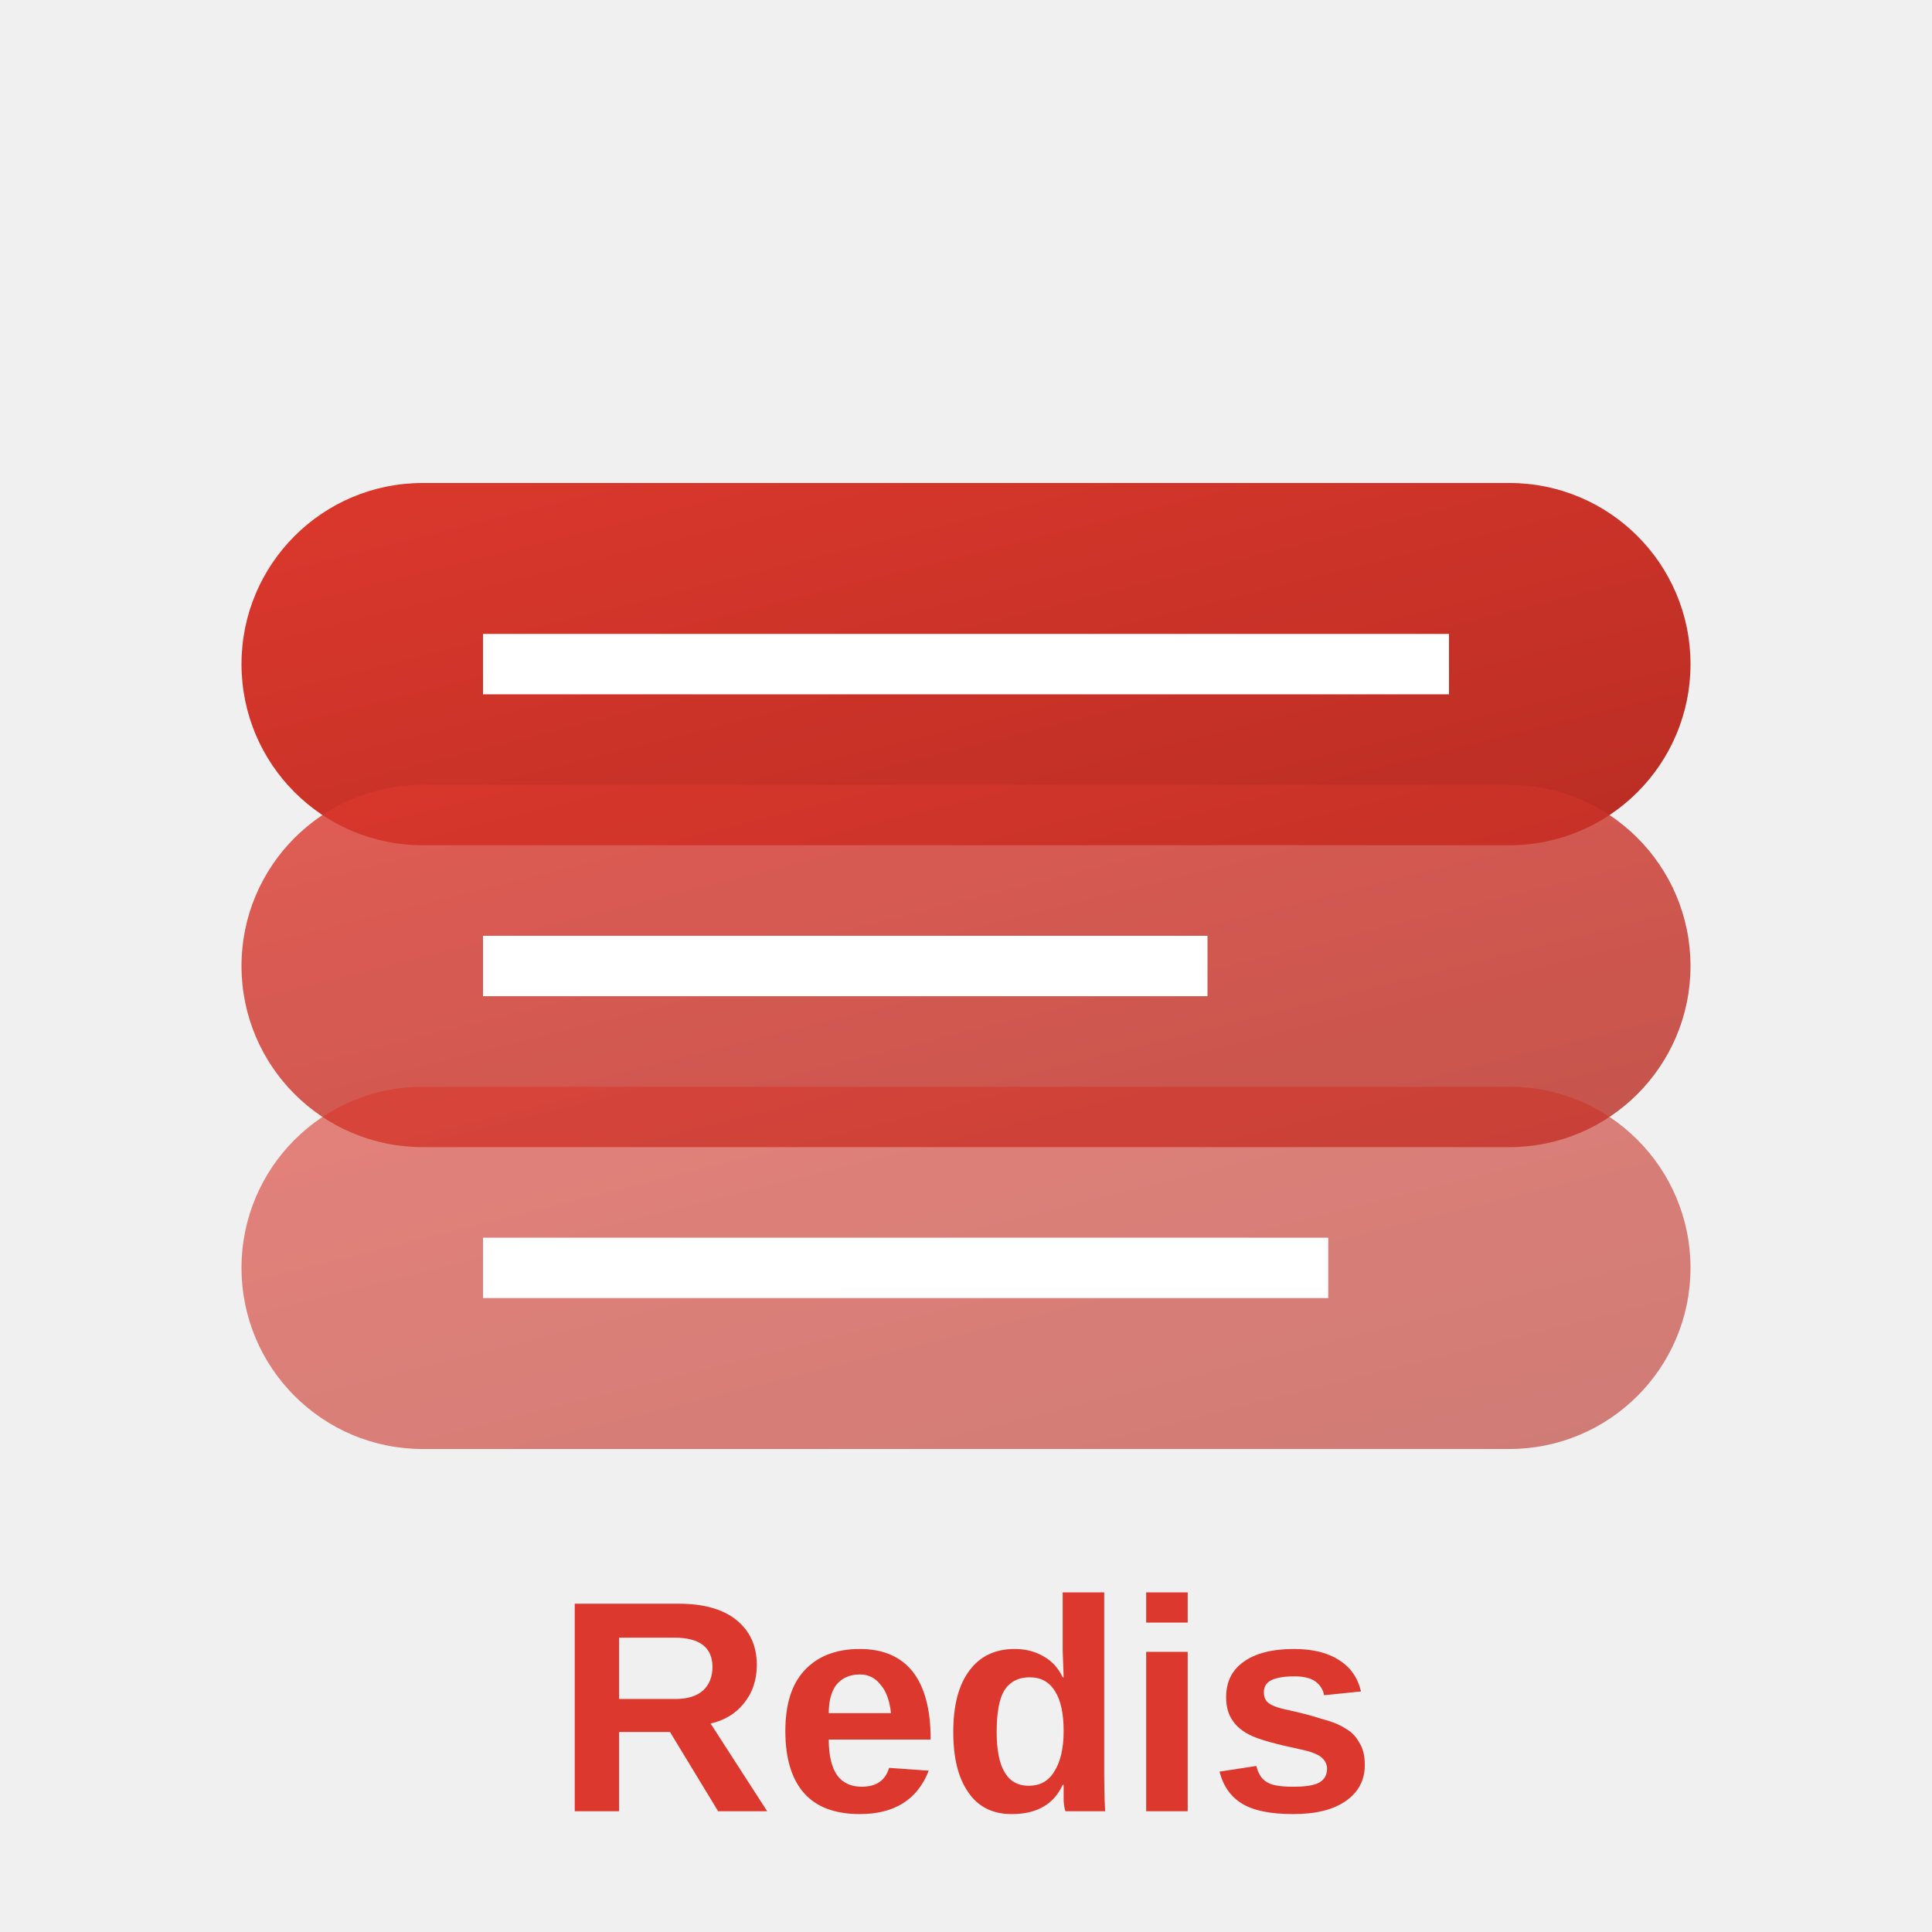
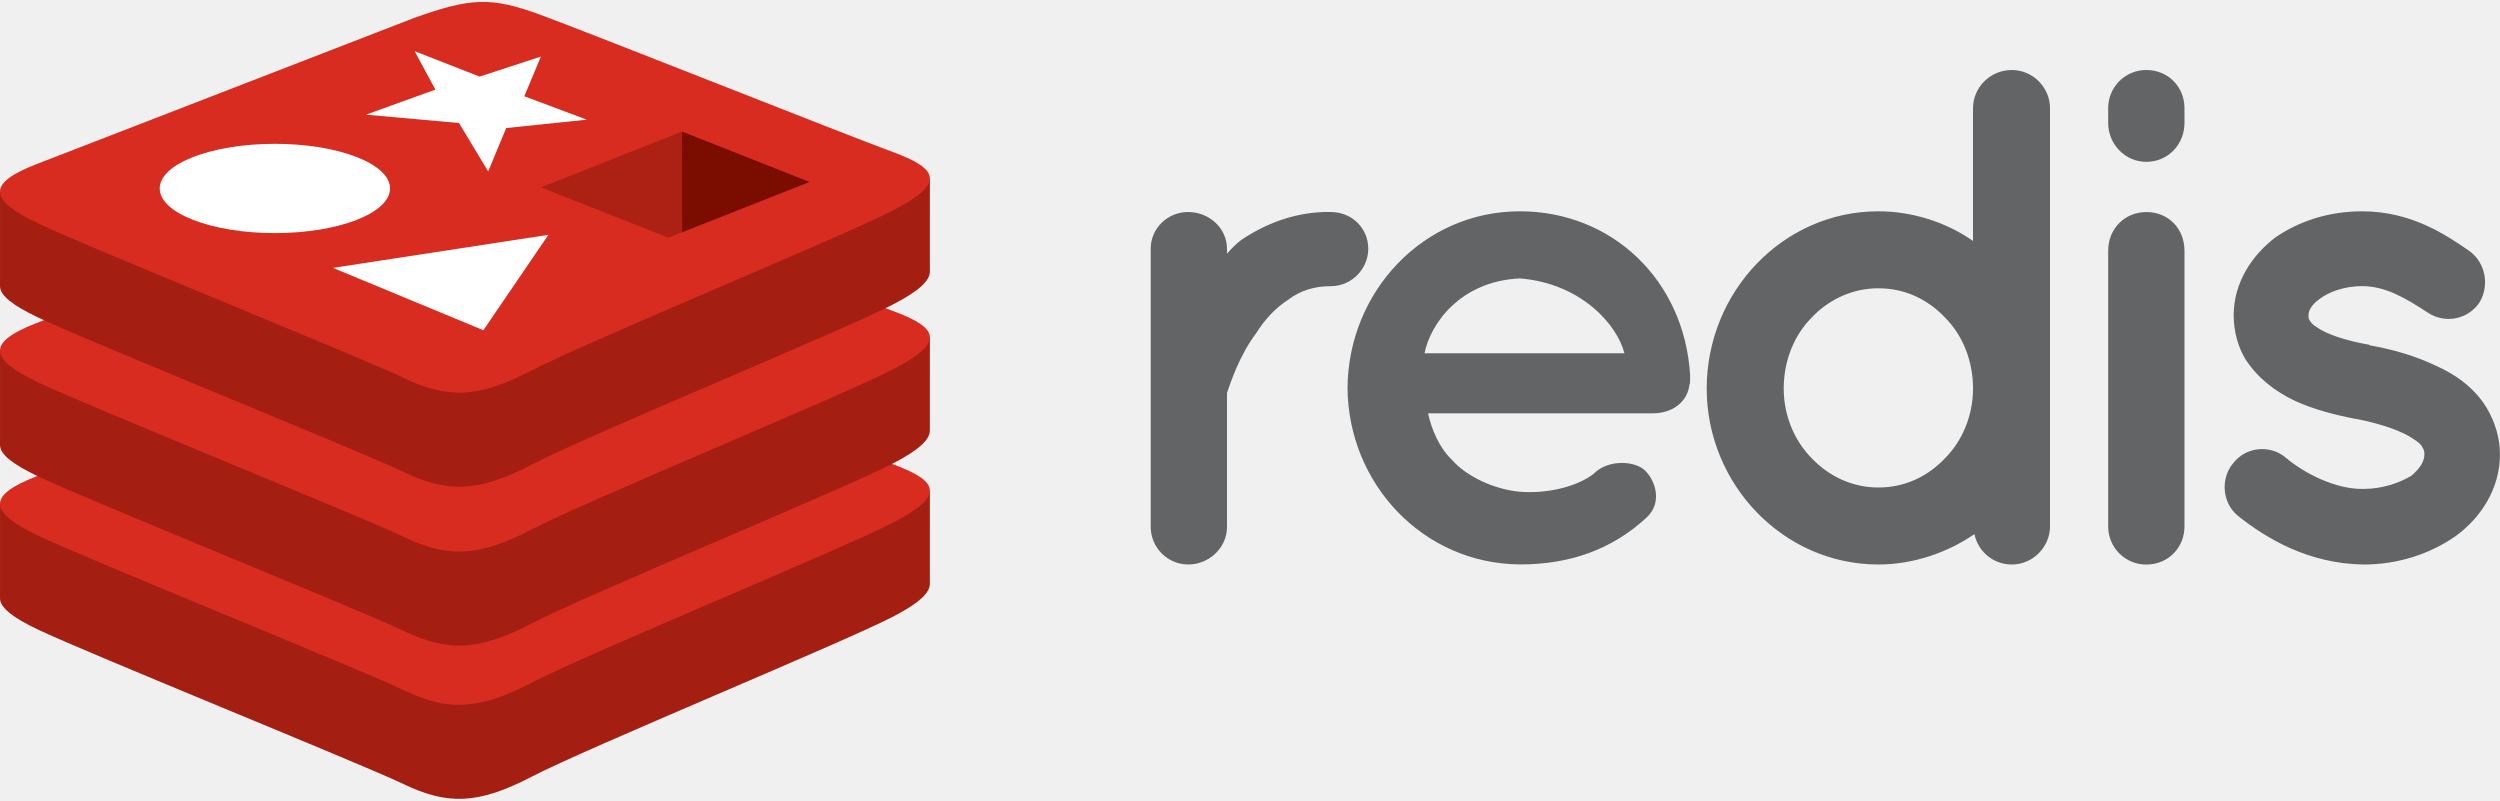
- <svg xmlns="http://www.w3.org/2000/svg" width="32" height="32" viewBox="0 0 32 32">
-   <defs>
-     <linearGradient id="redis-red" x1="0%" y1="0%" x2="100%" y2="100%">
-       <stop offset="0%" stop-color="#DC382D" />
-       <stop offset="100%" stop-color="#B92D23" />
-     </linearGradient>
-   </defs>
-   <rect x="4" y="8" width="24" height="6" rx="3" fill="url(#redis-red)" />
-   <rect x="4" y="13" width="24" height="6" rx="3" fill="url(#redis-red)" opacity="0.8" />
-   <rect x="4" y="18" width="24" height="6" rx="3" fill="url(#redis-red)" opacity="0.6" />
-   <path stroke="white" stroke-width="1" fill="none" d="M8 11h16M8 16h12M8 21h14" />
-   <text x="16" y="30" text-anchor="middle" font-family="Arial, sans-serif" font-size="5" font-weight="bold" fill="#DC382D">Redis</text>
+ <svg xmlns="http://www.w3.org/2000/svg" width="256" height="82" viewBox="0 0 256 81.609">
+   <g transform="matrix(.559738 0 0 .559738 -95.89753 -127.1237)">
+     <path d="M421.64 272.268c0 3.62-2.973 6.85-6.85 6.85-2.973 0-5.557.776-7.754 2.456-2.455 1.552-4.394 3.748-5.944 6.203-3.102 4.136-4.65 9.046-5.298 10.854v24.554c0 3.748-3.23 6.85-7.107 6.85a6.9 6.9 0 0 1-6.85-6.85V272.27c0-3.748 3.1-6.72 6.85-6.72 3.877 0 7.107 2.973 7.107 6.72v.905c.775-.905 1.8-1.938 2.714-2.585 4.265-2.842 9.82-5.17 16.282-5.04 3.877 0 6.85 2.973 6.85 6.72zm-3.794 25.458c.13-17.575 13.828-32.307 31.53-32.307 16.8 0 30.1 12.535 31.145 29.98v.646c0 .26 0 .904-.13 1.163-.4 3.102-3.102 5.17-6.72 5.17h-41.094c.646 2.973 2.067 6.332 4.394 8.53 2.714 3.102 7.883 5.426 12.405 5.814 4.652.387 10.2-.775 13.44-3.23 2.713-2.844 8.012-2.455 9.692-.4 1.68 1.8 2.972 5.688 0 8.4-6.333 5.814-13.957 8.53-23.133 8.53-17.702-.127-31.4-14.73-31.53-32.305zm14.086-6.332h36.57c-1.292-5.17-7.883-12.793-19.126-13.698-10.983.516-16.4 8.4-17.445 13.698zm114.43 31.66c0 3.748-3.102 6.98-6.98 6.98-3.5 0-6.202-2.455-6.85-5.557-4.9 3.36-11.113 5.557-17.575 5.557-17.445 0-31.402-14.732-31.402-32.178 0-17.705 13.957-32.437 31.402-32.437 6.333 0 12.535 2.067 17.316 5.427v-24.294c0-3.748 3.102-6.98 7.107-6.98 3.877 0 6.98 3.23 6.98 6.98v76.503zm-31.402-43.55c-4.652 0-8.917 1.938-12.146 5.298-3.23 3.23-5.17 7.882-5.17 13.052 0 4.9 1.938 9.562 5.17 12.793 3.23 3.36 7.494 5.3 12.146 5.3 4.78 0 8.917-1.938 12.147-5.3 3.23-3.23 5.17-7.883 5.17-12.793 0-5.17-1.938-9.82-5.17-13.052-3.23-3.36-7.366-5.298-12.147-5.298zm56-30.24c0 3.877-2.972 7.107-6.98 7.107-3.877 0-6.978-3.23-6.978-7.107v-2.714a6.95 6.95 0 0 1 6.978-6.979c4.007 0 6.98 3.102 6.98 6.98v2.714zm0 23.4v50.4c0 3.877-2.972 6.98-6.98 6.98a6.95 6.95 0 0 1-6.978-6.979v-50.4c0-4.135 3.1-7.108 6.978-7.108 4.008 0 6.98 2.973 6.98 7.108zm8.873 38.89c2.326-3.1 6.85-3.488 9.692-1.033 3.36 2.844 9.176 5.814 14.215 5.686 3.5 0 6.72-1.162 8.788-2.455 1.8-1.55 2.325-2.842 2.325-3.877 0-.646-.13-.904-.387-1.293-.13-.387-.646-.904-1.68-1.55-1.8-1.293-5.686-2.715-10.338-3.62h-.13c-4.007-.775-7.884-1.8-11.243-3.36-3.5-1.68-6.6-4.005-8.917-7.494-1.42-2.326-2.196-5.17-2.196-8.14 0-5.945 3.36-10.985 7.624-14.216 4.523-3.1 9.95-4.78 15.896-4.78 8.916 0 15.248 4.265 19.384 7.107 3.102 2.068 4.006 6.333 2.067 9.562-2.067 3.102-6.332 4.007-9.562 1.8-4.135-2.713-7.754-4.782-11.9-4.782-3.23 0-6.074 1.034-7.754 2.326-1.68 1.164-2.067 2.327-2.067 2.973 0 .516 0 .646.258 1.033.13.258.517.775 1.422 1.292 1.68 1.163 5.04 2.326 9.434 3.102l.13.13h.13c4.265.774 8.27 1.938 12.018 3.747 3.5 1.55 6.98 4.006 9.176 7.624 1.55 2.584 2.455 5.557 2.455 8.53 0 6.332-3.5 11.63-8.142 15-4.652 3.23-10.468 5.17-16.8 5.17-10.08-.13-17.833-4.78-23.002-8.916-2.844-2.326-3.23-6.72-.906-9.564z" fill="#636466" />
+     <path d="M334.774 339.535c-9.078 4.732-56.106 24.068-66.118 29.287s-15.574 5.17-23.483 1.39-57.955-23.996-66.97-28.305c-4.506-2.154-6.875-3.97-6.875-5.688v-17.195S236.48 304.84 247 301.066s14.167-3.9 23.118-.63 62.474 12.936 71.32 16.176l-.004 16.95c.001 1.7-2.04 3.565-6.66 5.973z" fill="#a41e11" />
+     <path d="M334.774 322.336c-9.078 4.73-56.106 24.068-66.118 29.287s-15.574 5.17-23.483 1.39-57.955-23.998-66.97-28.305-9.204-7.275-.348-10.742L247 287.195c10.518-3.772 14.167-3.9 23.118-.63s55.7 21.886 64.545 25.126 9.188 5.913.1 10.645z" fill="#d82c20" />
+     <path d="M334.774 311.496c-9.078 4.732-56.106 24.068-66.118 29.29s-15.574 5.168-23.483 1.387-57.955-23.996-66.97-28.305c-4.506-2.154-6.875-3.97-6.875-5.686v-17.197S236.48 276.8 247 273.027s14.167-3.9 23.118-.63 62.474 12.934 71.32 16.175l-.004 16.953c.001 1.7-2.04 3.564-6.66 5.972z" fill="#a41e11" />
+     <path d="M334.774 294.297c-9.078 4.732-56.106 24.068-66.118 29.29s-15.574 5.168-23.483 1.387-57.955-23.997-66.97-28.305-9.204-7.274-.348-10.743L247 259.157c10.518-3.773 14.167-3.9 23.118-.63s55.7 21.885 64.545 25.126 9.188 5.913.1 10.645z" fill="#d82c20" />
+     <path d="M334.774 282.42c-9.078 4.732-56.106 24.07-66.118 29.3s-15.574 5.168-23.483 1.387-57.955-23.997-66.97-28.305c-4.506-2.154-6.875-3.97-6.875-5.686v-17.197S236.48 247.725 247 243.952s14.167-3.9 23.118-.63 62.474 12.934 71.32 16.175l-.004 16.952c.001 1.698-2.04 3.563-6.66 5.97z" fill="#a41e11" />
+     <path d="M334.774 265.22c-9.078 4.732-56.106 24.07-66.118 29.29s-15.574 5.168-23.483 1.388-57.955-23.997-66.97-28.305-9.204-7.275-.348-10.743L247 230.08c10.518-3.774 14.167-3.9 23.118-.63s55.7 21.885 64.545 25.126 9.188 5.912.1 10.643z" fill="#d82c20" />
+     <g fill="#fff">
+       <path d="M263.933 250.186l-3.302 7.944-5.335-8.86-17.02-1.53 12.7-4.583-3.8-7.03 11.887 4.652 11.217-3.67-3.036 7.268 11.43 4.278zm-31.697 25.584l39.42-6.05-11.903 17.46z" />
+       <ellipse cx="221.612" cy="261.241" rx="21.069" ry="8.167" />
+     </g>
+     <path d="M319.42 260.053l-23.314 9.204-.013-18.43z" fill="#7a0c00" />
+     <path d="M296.094 250.826l.013 18.43-2.525.996-23.3-9.217z" fill="#ad2115" />
+   </g>
</svg>
